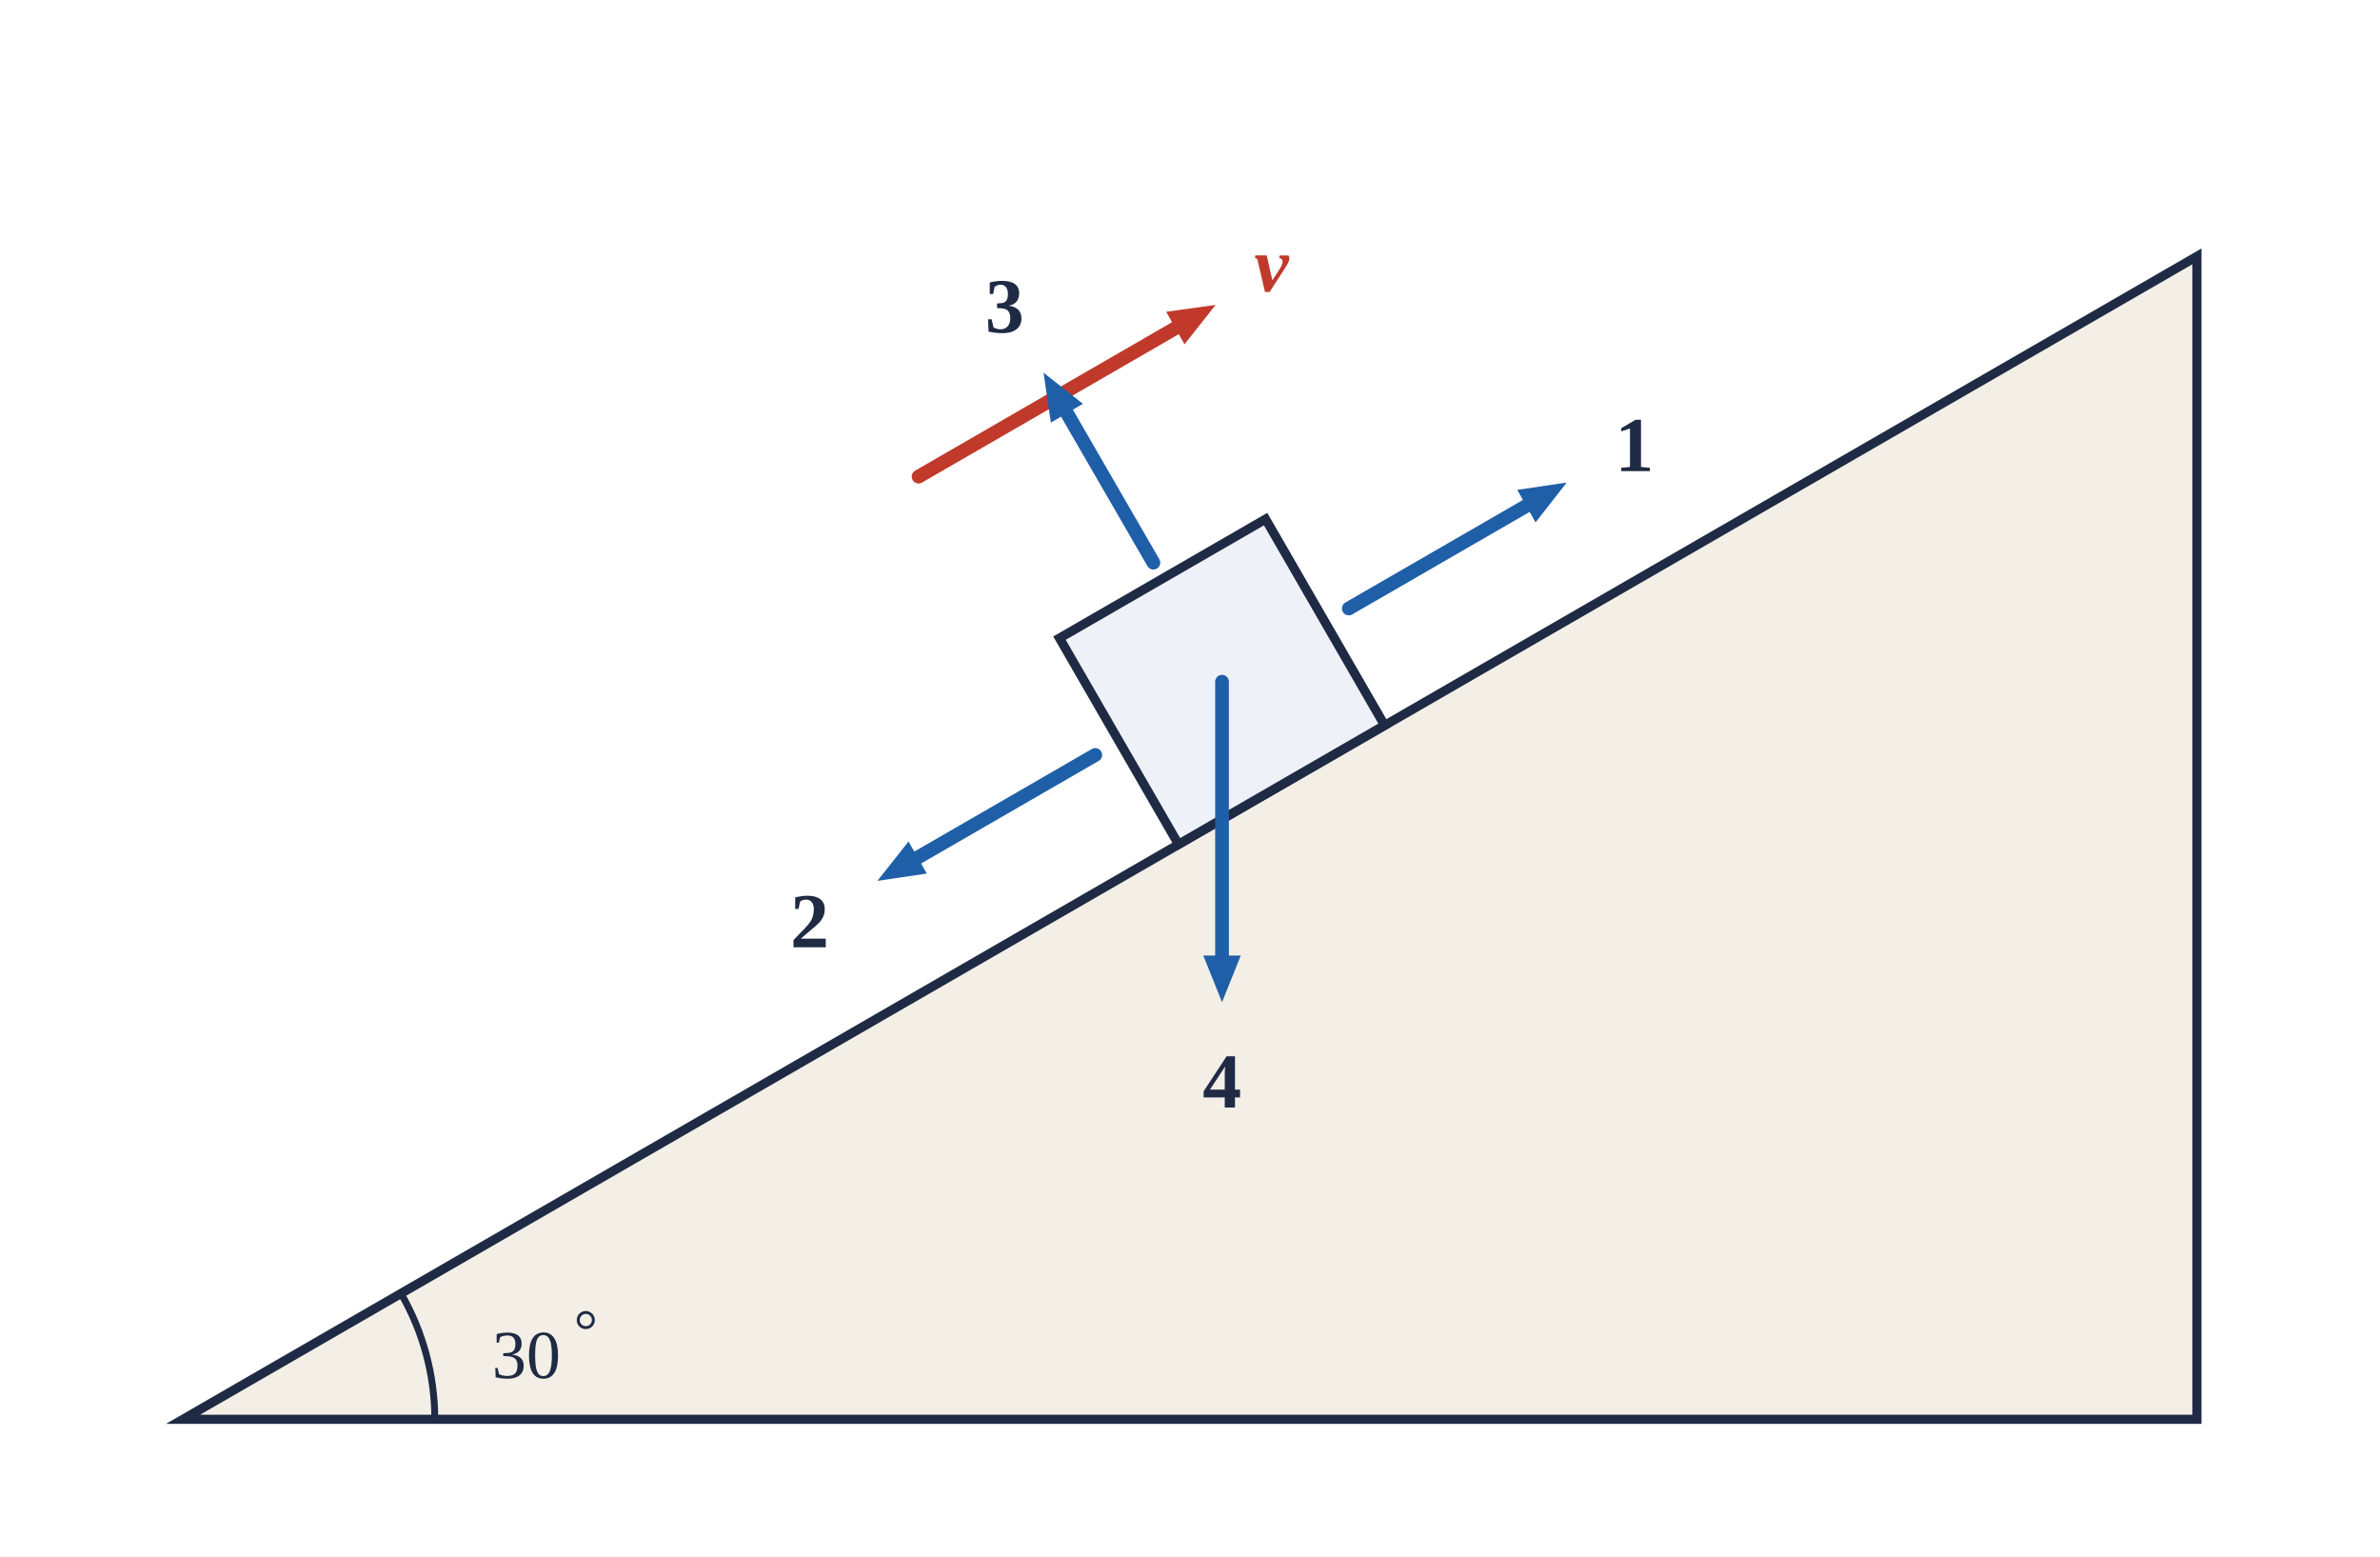
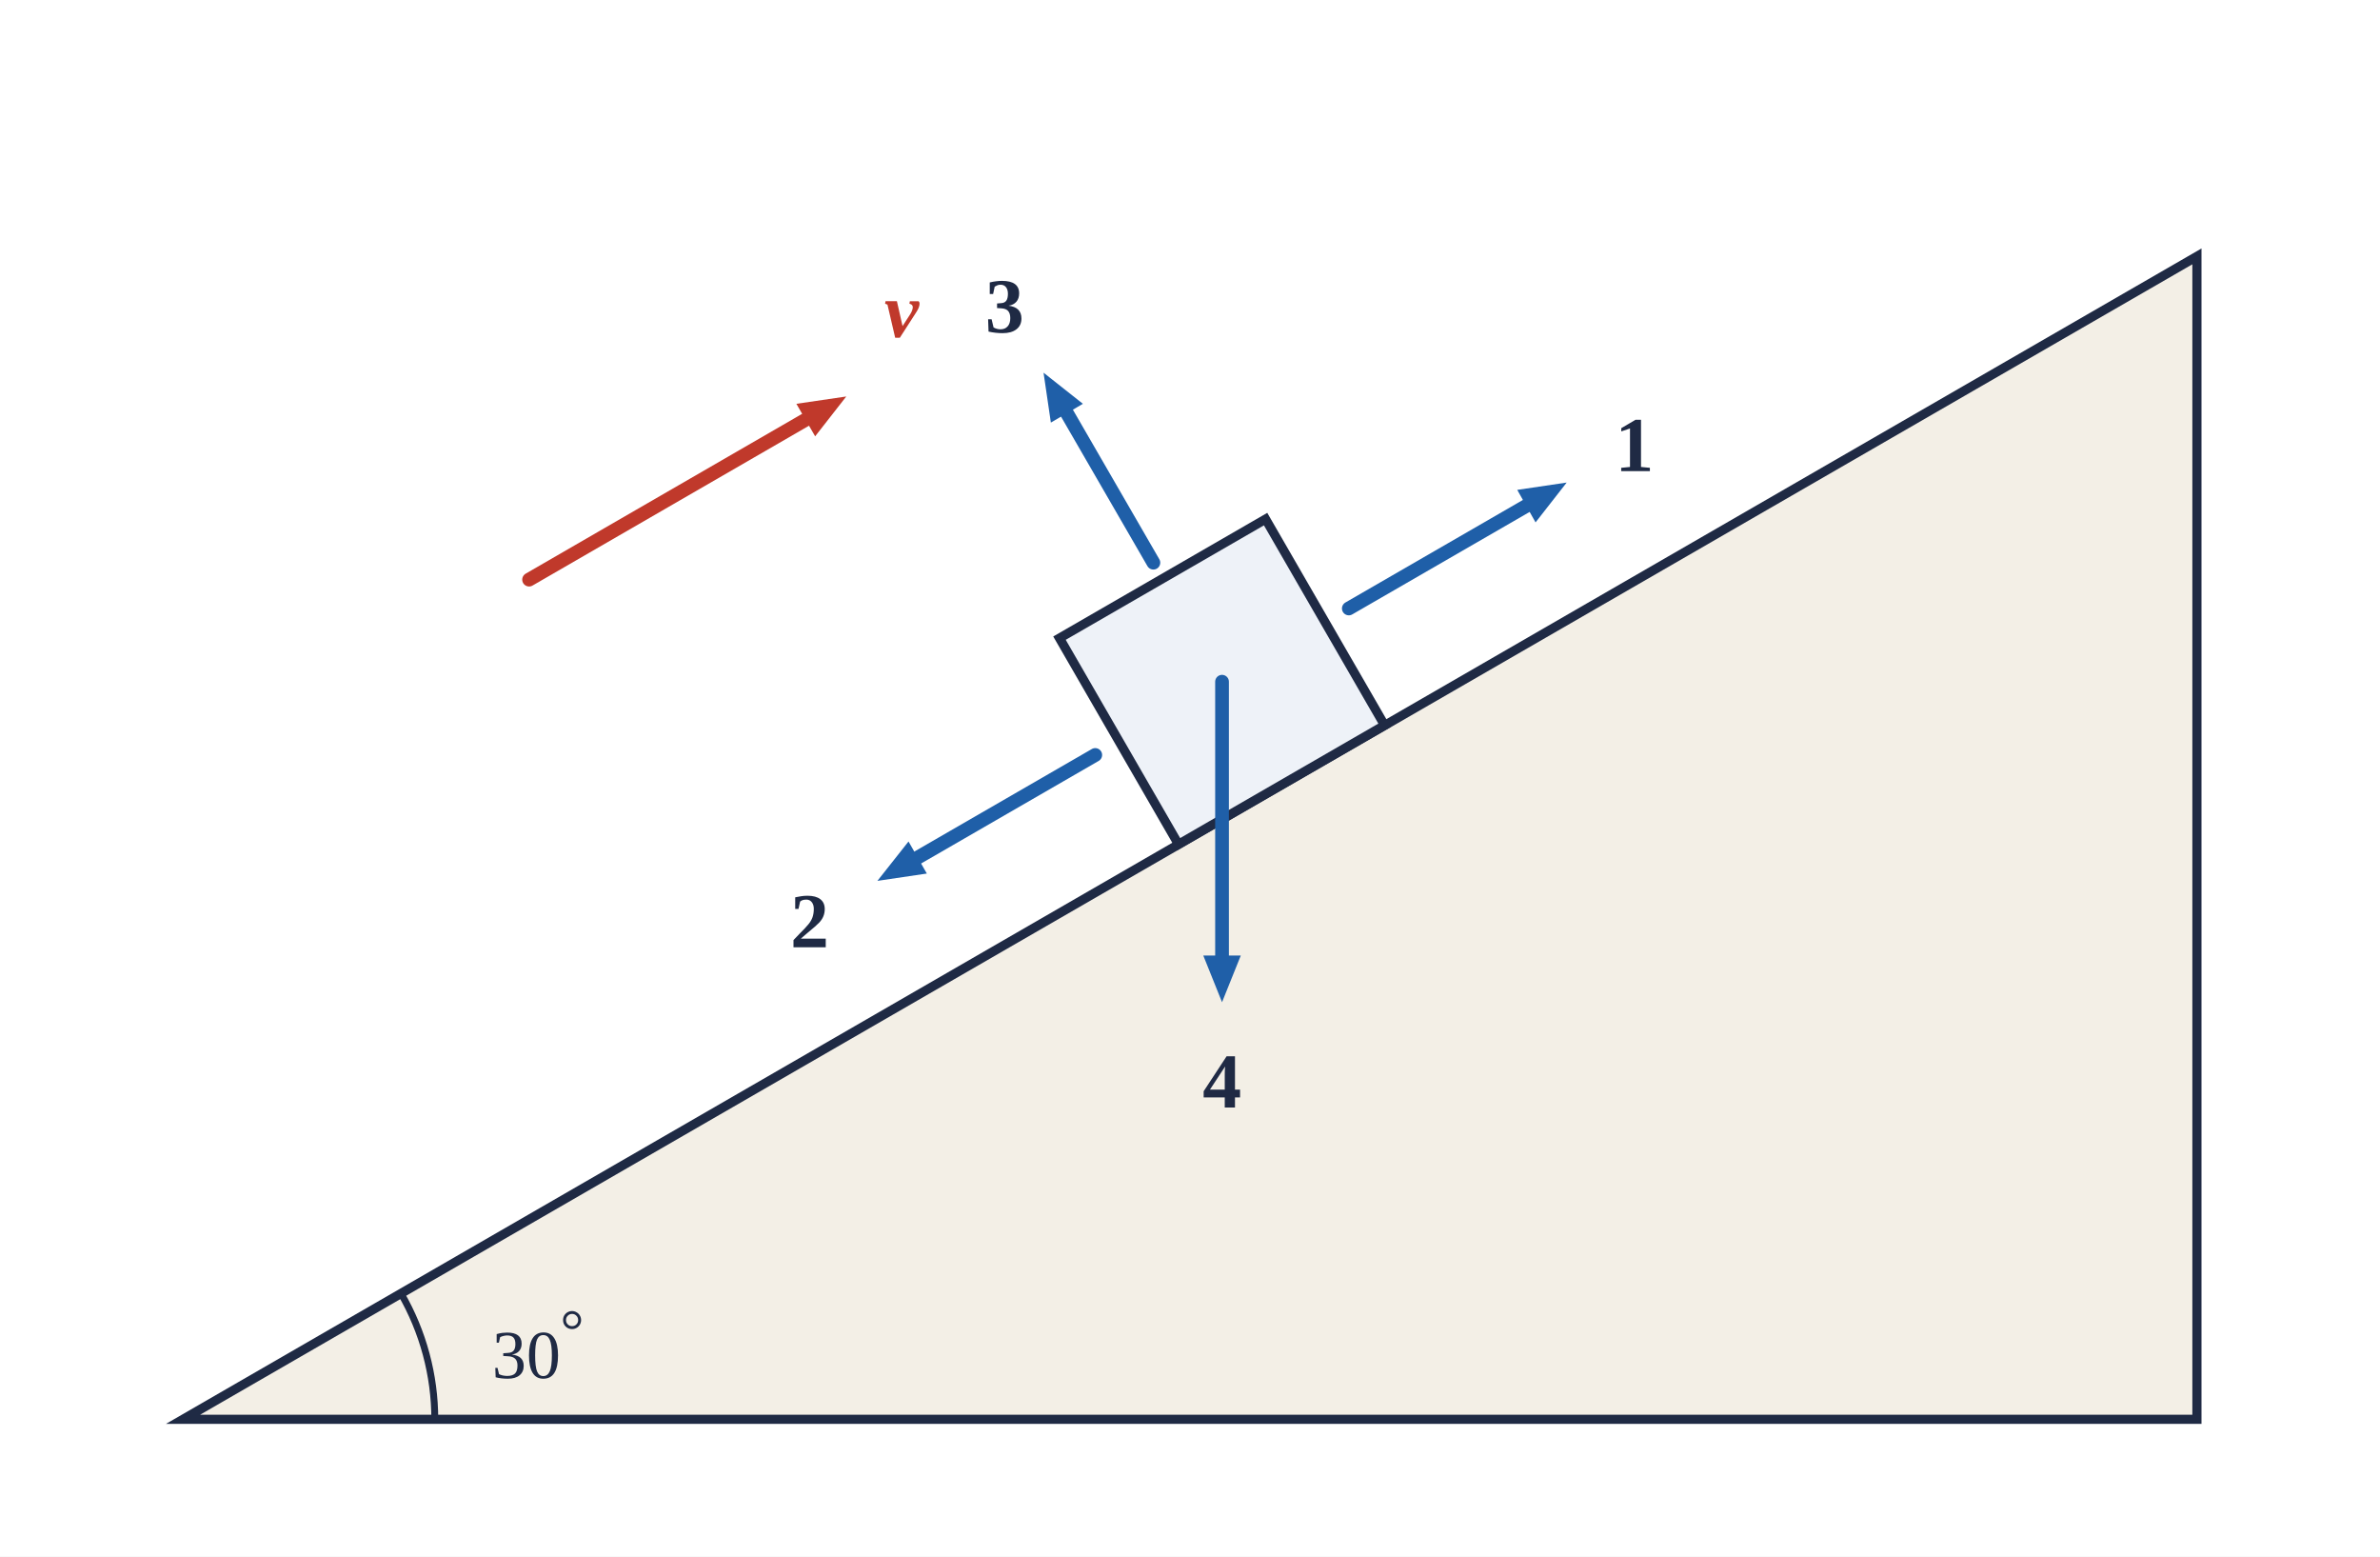
<svg xmlns="http://www.w3.org/2000/svg" viewBox="0 0 520 340" width="520" height="340">
  <rect width="520" height="340" fill="#fff" />
  <polygon points="40,310 480.0,310 480.0,56.0" fill="#f3efe6" stroke="#1f2a44" stroke-width="2" />
  <path d="M 95 310 A 55 55 0 0 0 87.6 282.5" fill="none" stroke="#1f2a44" stroke-width="1.5" />
  <text x="115.0" y="301.0" text-anchor="middle" font-size="15" fill="#1f2a44" font-weight="normal" font-family="'Times New Roman',Times,serif">30</text>
-   <text x="128.0" y="295.0" text-anchor="middle" font-size="13" fill="#1f2a44" font-weight="normal" font-family="'Times New Roman',Times,serif">°</text>
+   <text x="125.0" y="295.0" text-anchor="middle" font-size="13" fill="#1f2a44" font-weight="normal" font-family="'Times New Roman',Times,serif">°</text>
  <rect x="241.0" y="122.9" width="52" height="52" fill="#eef2f8" stroke="#1f2a44" stroke-width="2" transform="rotate(-30 267.0 148.9)" />
-   <line x1="200.7" y1="104.1" x2="259.9" y2="69.9" stroke="#c0392b" stroke-width="3" stroke-linecap="round" />
-   <polygon points="265.6,66.6 258.8,75.2 254.8,68.1" fill="#c0392b" />
-   <text x="277.8" y="63.6" text-anchor="middle" font-size="17" fill="#c0392b" font-weight="bold" font-style="italic" font-family="'Times New Roman',Times,serif">v</text>
+   <line x1="115.6" y1="126.6" x2="179.1" y2="89.9" stroke="#c0392b" stroke-width="3" stroke-linecap="round" />
+   <polygon points="184.9,86.6 178.1,95.3 174.0,88.2" fill="#c0392b" />
+   <text x="197.0" y="73.6" text-anchor="middle" font-size="17" fill="#c0392b" font-weight="bold" font-style="italic" font-family="'Times New Roman',Times,serif">v</text>
  <line x1="294.7" y1="132.9" x2="336.6" y2="108.7" stroke="#1f5fa8" stroke-width="3" stroke-linecap="round" />
  <polygon points="342.3,105.4 335.5,114.1 331.5,107.0" fill="#1f5fa8" />
  <text x="357.1" y="102.9" text-anchor="middle" font-size="17" fill="#1f2a44" font-weight="bold" font-family="'Times New Roman',Times,serif">1</text>
  <line x1="239.3" y1="164.9" x2="197.4" y2="189.1" stroke="#1f5fa8" stroke-width="3" stroke-linecap="round" />
  <polygon points="191.7,192.4 198.5,183.8 202.5,190.8" fill="#1f5fa8" />
  <text x="176.9" y="206.9" text-anchor="middle" font-size="17" fill="#1f2a44" font-weight="bold" font-family="'Times New Roman',Times,serif">2</text>
  <line x1="252.0" y1="122.9" x2="231.3" y2="87.1" stroke="#1f5fa8" stroke-width="3" stroke-linecap="round" />
  <polygon points="228.0,81.4 236.6,88.2 229.6,92.3" fill="#1f5fa8" />
  <text x="219.5" y="72.6" text-anchor="middle" font-size="17" fill="#1f2a44" font-weight="bold" font-family="'Times New Roman',Times,serif">3</text>
  <line x1="267.0" y1="148.9" x2="267.0" y2="212.3" stroke="#1f5fa8" stroke-width="3" stroke-linecap="round" />
  <polygon points="267.0,218.9 262.9,208.7 271.1,208.7" fill="#1f5fa8" />
  <text x="267.0" y="241.9" text-anchor="middle" font-size="17" fill="#1f2a44" font-weight="bold" font-family="'Times New Roman',Times,serif">4</text>
</svg>
